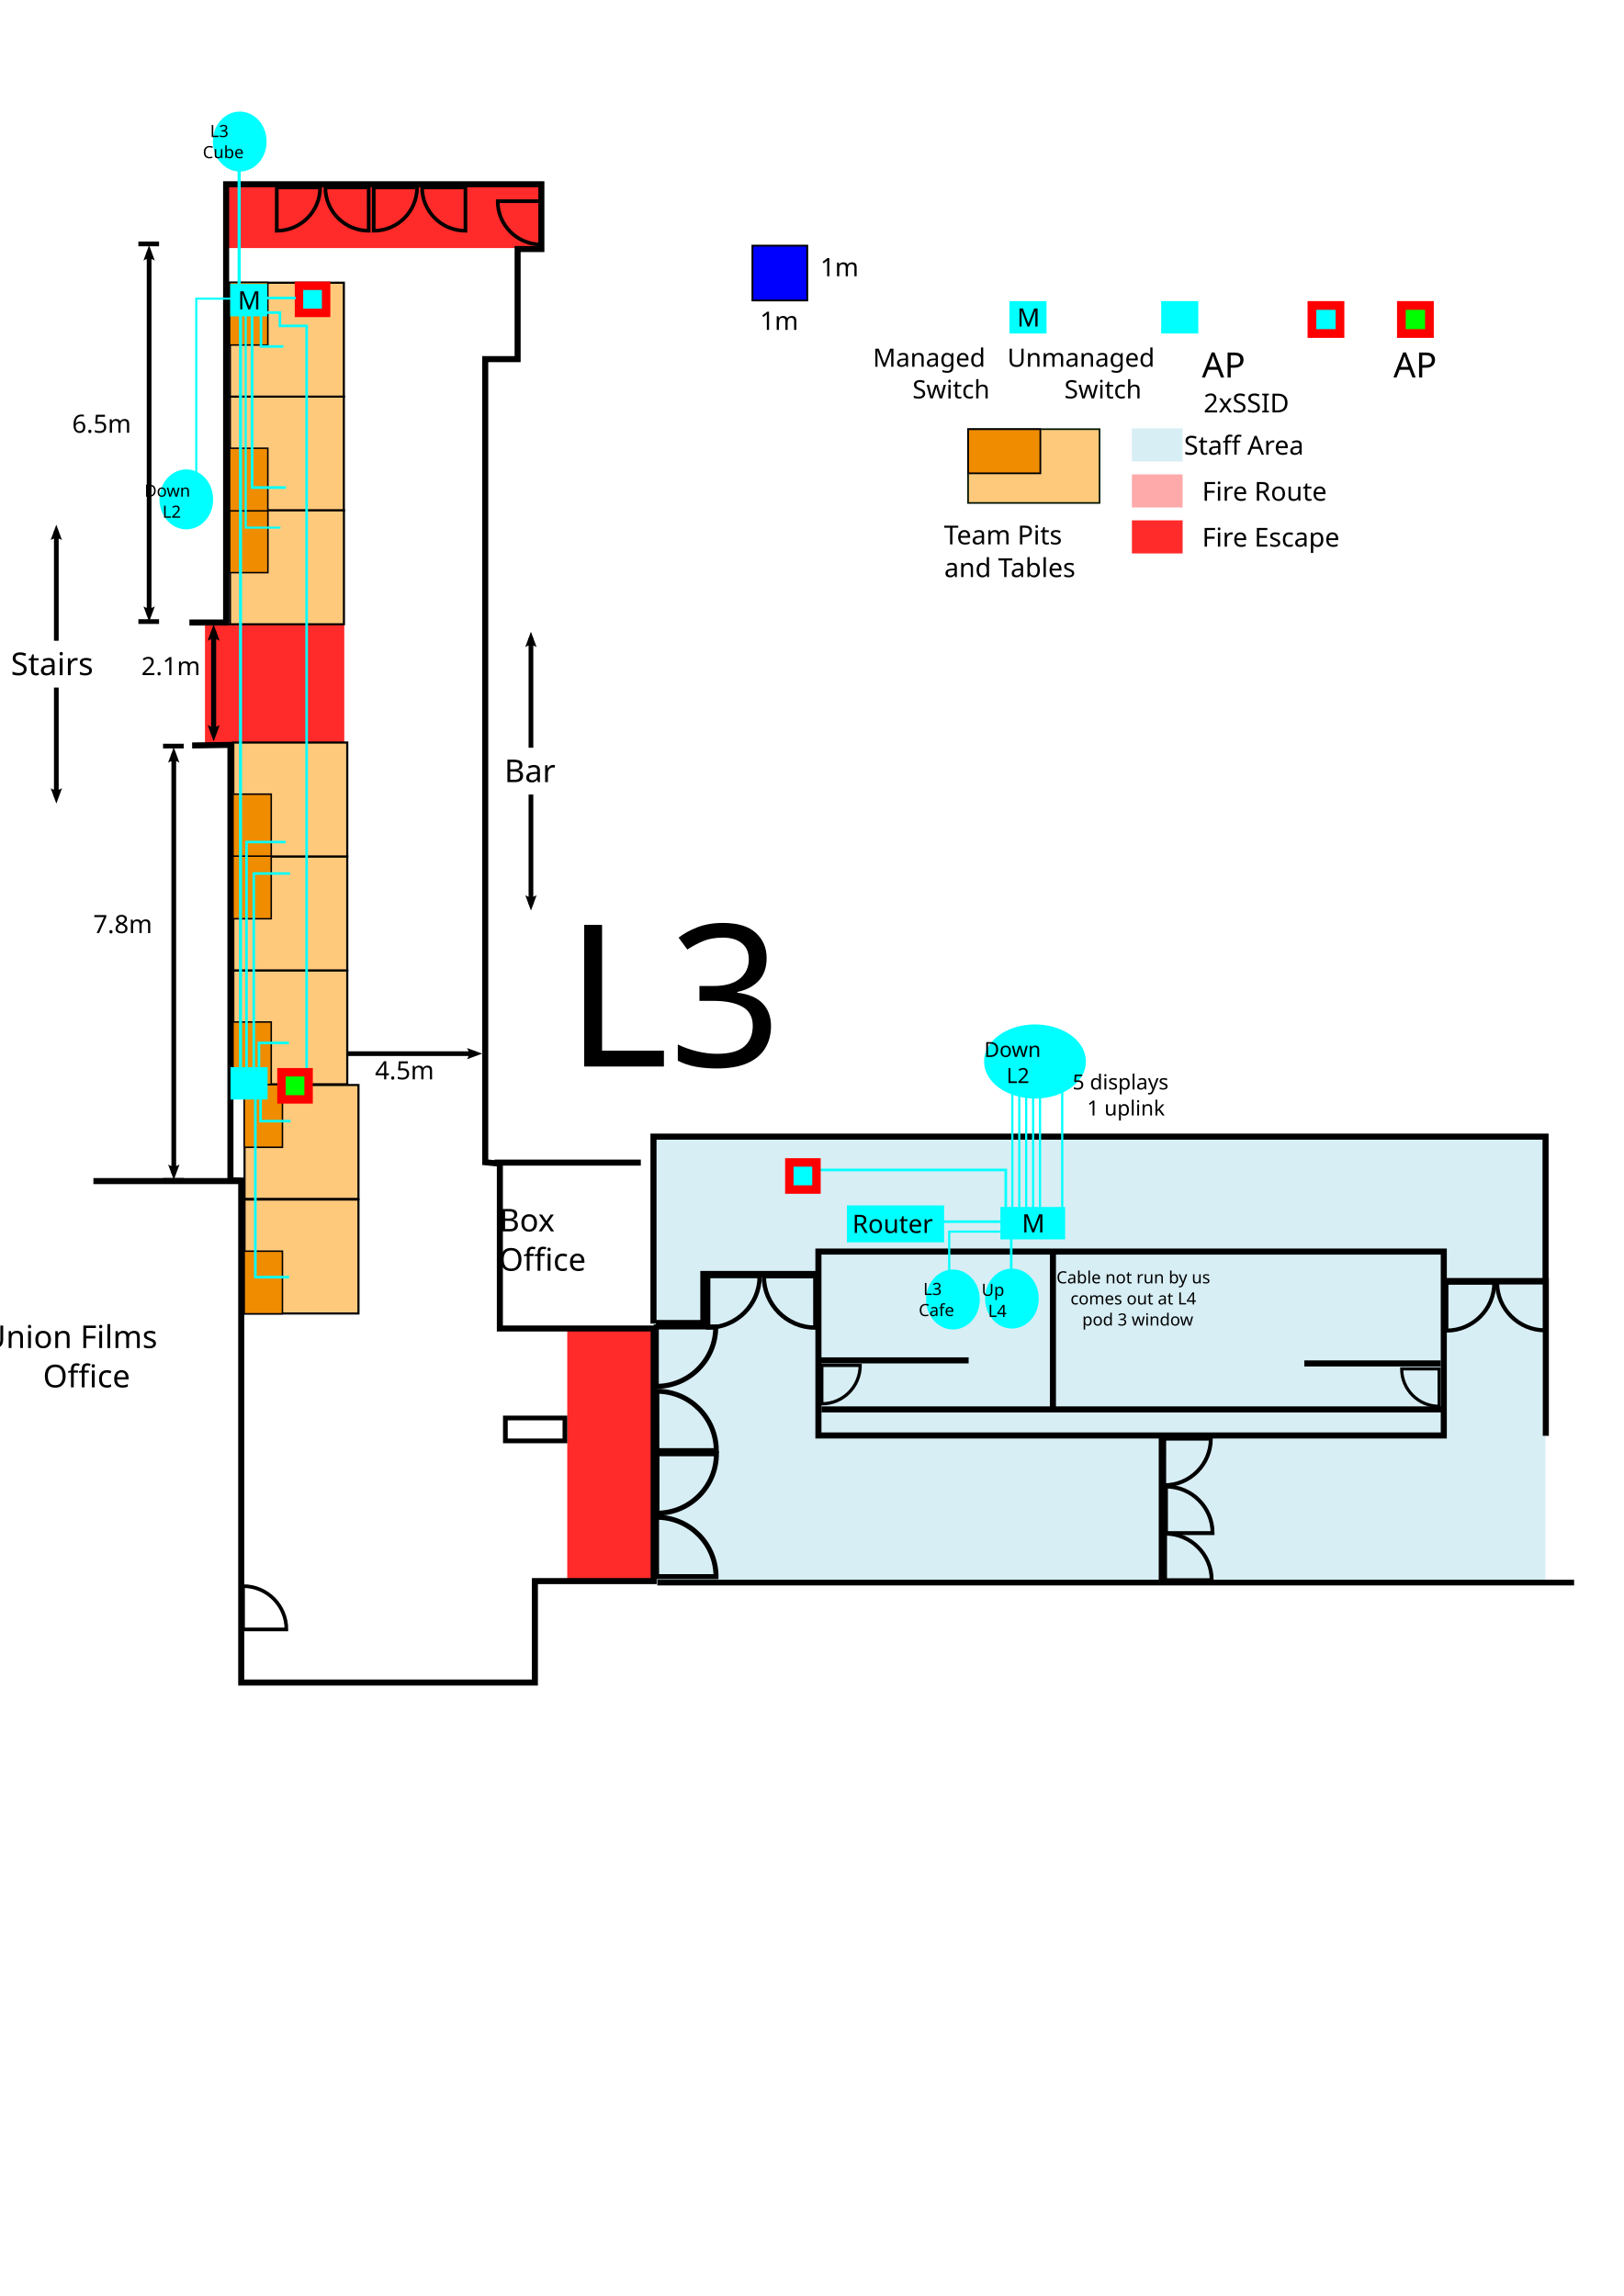
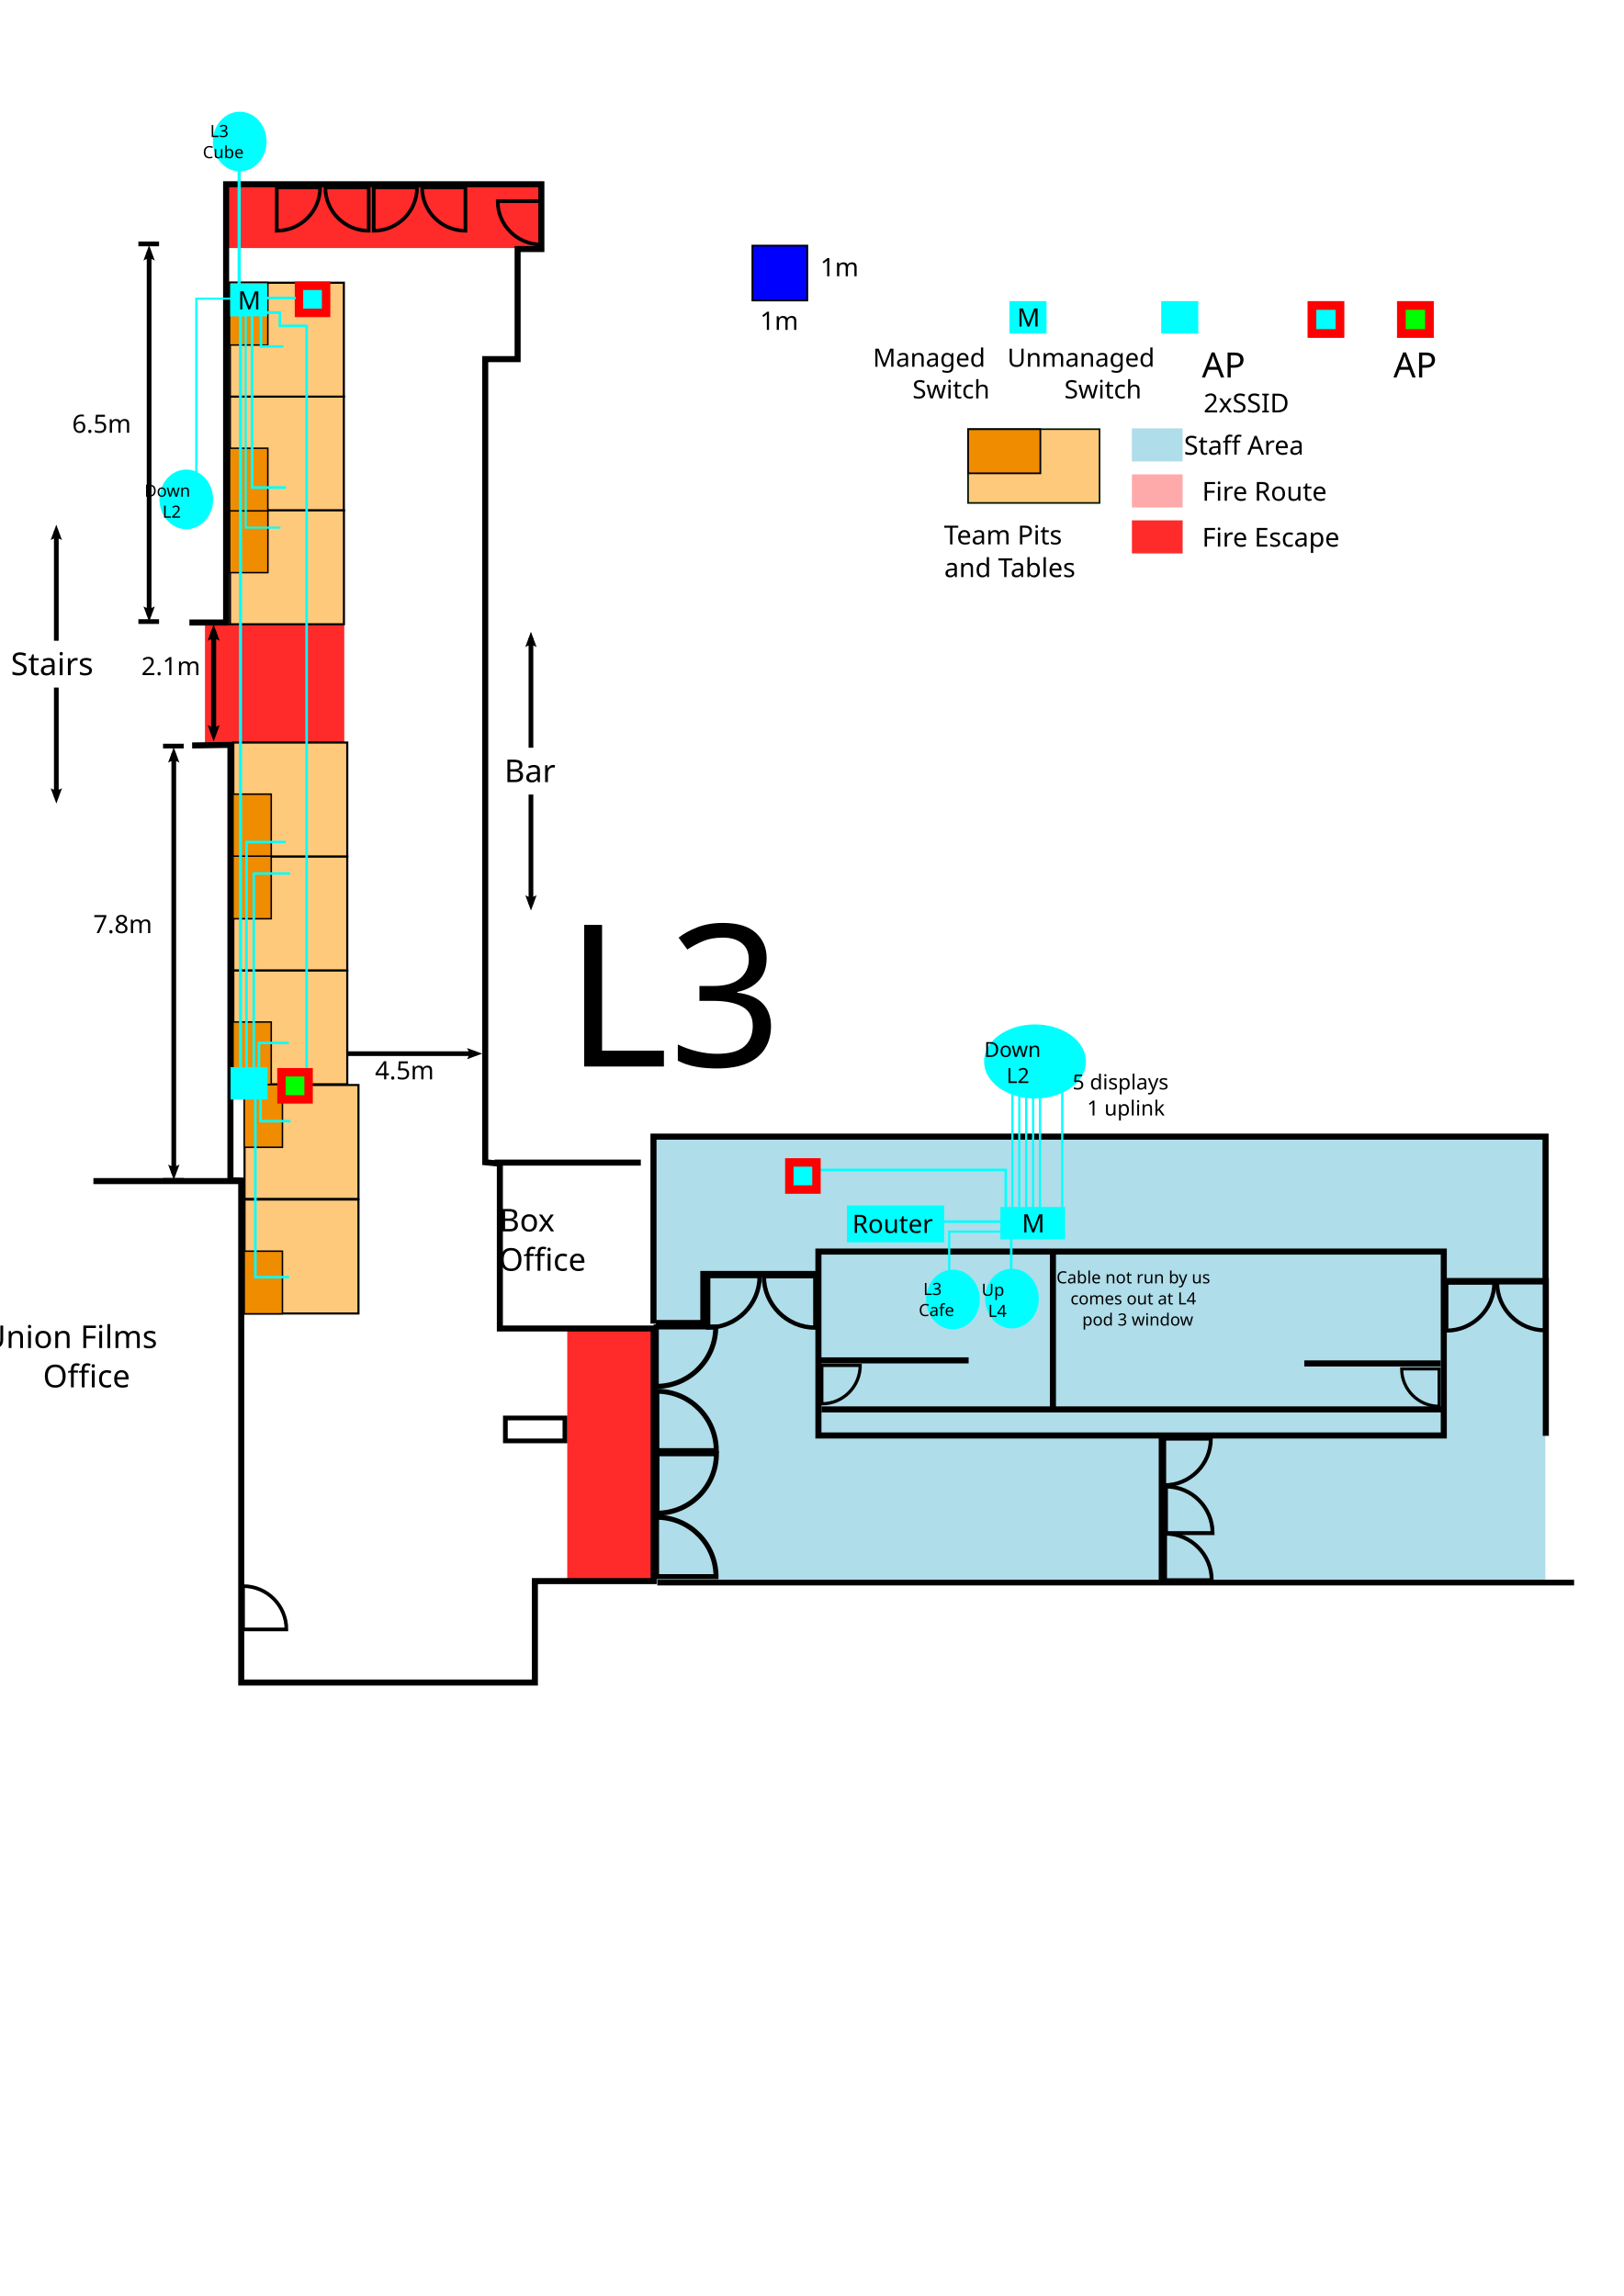
<svg xmlns="http://www.w3.org/2000/svg" width="744.094" height="1052.362" id="svg16538" version="1.1">
  <defs id="defs16540">
    <marker orient="auto" refY="0.0" refX="0.0" id="Arrow2Sstart" style="overflow:visible">
      <path id="path17133" style="fill-rule:evenodd;stroke-width:0.625;stroke-linejoin:round" d="M 8.719,4.034 L -2.207,0.016 L 8.719,-4.002 C 6.973,-1.63 6.983,1.616 8.719,4.034 z " transform="scale(0.3) translate(-2.3,0)" />
    </marker>
    <marker orient="auto" refY="0.0" refX="0.0" id="Arrow2Send" style="overflow:visible;">
      <path id="path17136" style="fill-rule:evenodd;stroke-width:0.625;stroke-linejoin:round;" d="M 8.719,4.034 L -2.207,0.016 L 8.719,-4.002 C 6.973,-1.63 6.983,1.616 8.719,4.034 z " transform="scale(0.3) rotate(180) translate(-2.3,0)" />
    </marker>
  </defs>
  <g id="layer5" style="display:inline">
-     <rect style="fill:#d7eef4;stroke:none" id="rect3173" width="408.957" height="204.45" x="299.258" y="520.769" />
+     <rect style="fill:#afdde9;stroke:none" id="rect3173" width="408.957" height="204.45" x="299.258" y="520.769" />
    <rect style="fill:#ff2a2a;stroke:none" id="rect3324" width="63.842" height="54.821" x="93.929" y="285.755" />
    <rect style="fill:#ff2a2a;stroke:none;display:inline" id="rect3324-5" width="143.842" height="29.107" x="103.436" y="84.594" />
    <rect style="fill:#ff2a2a;stroke:none;display:inline" id="rect3324-8" width="39.824" height="114.821" x="259.954" y="609.594" />
  </g>
  <g id="layer1" style="display:inline">
    <path style="fill:none;stroke:#000000;stroke-width:2.771;stroke-linecap:butt;stroke-linejoin:miter;stroke-miterlimit:4;stroke-opacity:1;stroke-dasharray:none" d="m 88.045,341.672 17.554,-0.258 0,199.545 4.948,0.129 0,35.168 0,194.937 134.576,0 0,-46.508 54.424,0 0,-115.775 -70.473,0 0,-75.518 -6.71,-0.676 0,-368.104 14.843,0 0,-50.466 10.885,0 0,-29.686 -144.471,0 0,200.874 -16.822,0" id="path15733" />
    <path style="fill:none;stroke:#000000;stroke-width:0.5;stroke-miterlimit:4;stroke-opacity:1;stroke-dasharray:none;display:inline" id="path7103" d="m 640.689,320.633 a 5.935,5.935 0 0 1 -5.937,5.935 l 0.003,-5.935 z" transform="matrix(-3.347169,0,0,3.347169,2293.592,-987.3042)" />
    <path transform="matrix(3.347169,0,0,3.347169,-1953.361,-987.3042)" d="m 640.689,320.633 a 5.935,5.935 0 0 1 -5.937,5.935 l 0.003,-5.935 z" id="path15743" style="fill:none;stroke:#000000;stroke-width:0.5;stroke-miterlimit:4;stroke-opacity:1;stroke-dasharray:none;display:inline" />
    <path transform="matrix(3.347169,0,0,3.347169,-1997.79,-987.3042)" d="m 640.689,320.633 a 5.935,5.935 0 0 1 -5.937,5.935 l 0.003,-5.935 z" id="path15745" style="fill:none;stroke:#000000;stroke-width:0.5;stroke-miterlimit:4;stroke-opacity:1;stroke-dasharray:none;display:inline" />
    <path transform="matrix(-3.347169,0,0,3.347169,2337.923,-987.3042)" d="m 640.689,320.633 a 5.935,5.935 0 0 1 -5.937,5.935 l 0.003,-5.935 z" id="path15747" style="fill:none;stroke:#000000;stroke-width:0.5;stroke-miterlimit:4;stroke-opacity:1;stroke-dasharray:none;display:inline" />
    <path style="fill:none;stroke:#000000;stroke-width:0.5;stroke-miterlimit:4;stroke-opacity:1;stroke-dasharray:none;display:inline" id="path15749" d="m 640.689,320.633 a 5.935,5.935 0 0 1 -5.937,5.935 l 0.003,-5.935 z" transform="matrix(-3.347169,0,0,3.347169,2372.57,-981.0068)" />
    <rect style="fill:none;stroke:#000000;stroke-width:2.164;stroke-miterlimit:4;stroke-opacity:1;stroke-dasharray:none" id="rect15751" width="27.288" height="10.496" x="231.599" y="649.928" />
    <path style="fill:none;stroke:#000000;stroke-width:0.5;stroke-miterlimit:4;stroke-opacity:1;stroke-dasharray:none;display:inline" id="path16565" d="m 640.689,320.633 a 5.935,5.935 0 0 1 -5.937,5.935 l 0.003,-5.935 z" transform="matrix(3.347169,0,0,-3.347169,-2013.245,1820.061)" />
    <text xml:space="preserve" style="font-size:28.849px;font-style:normal;font-weight:normal;line-height:125%;letter-spacing:0px;word-spacing:0px;fill:#000000;fill-opacity:1;stroke:none;font-family:Sans" x="231.128" y="358.485" id="text16567">
      <tspan id="tspan16569" x="231.128" y="358.485" style="font-size:14.425px">Bar</tspan>
    </text>
    <path style="fill:none;stroke:#000000;stroke-width:2.771;stroke-linecap:butt;stroke-linejoin:miter;stroke-miterlimit:4;stroke-opacity:1;stroke-dasharray:none" d="m 109.833,541.347 -67.027,0" id="path16571" />
    <text id="text17081" y="617.852" x="58.426" style="font-size:28.849px;font-style:normal;font-weight:normal;text-align:center;line-height:125%;letter-spacing:0px;word-spacing:0px;text-anchor:middle;fill:#000000;fill-opacity:1;stroke:none;font-family:Sans" xml:space="preserve">
      <tspan style="font-size:14.425px;text-align:center;text-anchor:middle" y="617.852" x="58.426" id="tspan17083">Union Films</tspan>
      <tspan style="font-size:14.425px;text-align:center;text-anchor:middle" y="635.883" x="58.426" id="tspan17085">Office</tspan>
    </text>
    <path id="path17087" d="m 293.665,532.877 -67.027,0" style="fill:none;stroke:#000000;stroke-width:2.771;stroke-linecap:butt;stroke-linejoin:miter;stroke-miterlimit:4;stroke-opacity:1;stroke-dasharray:none" />
    <text xml:space="preserve" style="font-size:28.849px;font-style:normal;font-weight:normal;text-align:center;line-height:125%;letter-spacing:0px;word-spacing:0px;text-anchor:middle;fill:#000000;fill-opacity:1;stroke:none;font-family:Sans" x="267.317" y="564.417" id="text17089">
      <tspan id="tspan17093" x="269.613" y="564.417" style="font-size:14.425px;text-align:center;text-anchor:middle">Box </tspan>
      <tspan x="267.317" y="582.448" style="font-size:14.425px;text-align:center;text-anchor:middle" id="tspan3375">Office</tspan>
    </text>
    <path style="fill:none;stroke:#000000;stroke-width:2.164;stroke-linecap:butt;stroke-linejoin:miter;stroke-miterlimit:4;stroke-opacity:1;stroke-dasharray:none;marker-end:url(#Arrow2Send)" d="m 243.317,342.723 0,-50.271" id="path17097" />
    <path id="path17543" d="m 243.317,364.175 0,50.271" style="fill:none;stroke:#000000;stroke-width:2.164;stroke-linecap:butt;stroke-linejoin:miter;stroke-miterlimit:4;stroke-opacity:1;stroke-dasharray:none;marker-end:url(#Arrow2Send)" />
    <path style="fill:none;stroke:#000000;stroke-width:2.139;stroke-linecap:butt;stroke-linejoin:miter;stroke-miterlimit:4;stroke-opacity:1;stroke-dasharray:none;marker-start:url(#Arrow2Sstart);marker-end:url(#Arrow2Send)" d="m 108.235,482.941 109.869,0" id="path17545" />
    <text xml:space="preserve" style="font-size:28.849px;font-style:normal;font-weight:normal;line-height:125%;letter-spacing:0px;word-spacing:0px;fill:#000000;fill-opacity:1;stroke:none;font-family:Sans" x="171.845" y="494.717" id="text17915">
      <tspan id="tspan17917" x="171.845" y="494.717" style="font-size:11.54px">4.5m</tspan>
    </text>
    <path id="path17919" d="m 97.909,289.312 0,47.427" style="fill:none;stroke:#000000;stroke-width:2.301;stroke-linecap:butt;stroke-linejoin:miter;stroke-miterlimit:4;stroke-opacity:1;stroke-dasharray:none;marker-start:url(#Arrow2Sstart);marker-end:url(#Arrow2Send)" />
    <text id="text17921" y="309.418" x="64.762" style="font-size:28.849px;font-style:normal;font-weight:normal;line-height:125%;letter-spacing:0px;word-spacing:0px;fill:#000000;fill-opacity:1;stroke:none;font-family:Sans" xml:space="preserve">
      <tspan style="font-size:11.54px" y="309.418" x="64.762" id="tspan17923">2.1m</tspan>
    </text>
    <path id="path17925" d="m 79.639,345.434 0,192.454" style="fill:none;stroke:#000000;stroke-width:2.164;stroke-linecap:butt;stroke-linejoin:miter;stroke-miterlimit:4;stroke-opacity:1;stroke-dasharray:none;marker-start:url(#Arrow2Sstart);marker-end:url(#Arrow2Send)" />
    <path style="fill:none;stroke:#000000;stroke-width:2.164;stroke-linecap:butt;stroke-linejoin:miter;stroke-miterlimit:4;stroke-opacity:1;stroke-dasharray:none" d="m 74.721,341.964 9.471,0" id="path17927" />
    <path id="path17929" d="m 74.721,541.025 9.471,0" style="fill:none;stroke:#000000;stroke-width:2.164;stroke-linecap:butt;stroke-linejoin:miter;stroke-miterlimit:4;stroke-opacity:1;stroke-dasharray:none" />
    <path style="fill:none;stroke:#000000;stroke-width:2.164;stroke-linecap:butt;stroke-linejoin:miter;stroke-miterlimit:4;stroke-opacity:1;stroke-dasharray:none;marker-start:url(#Arrow2Sstart);marker-end:url(#Arrow2Send)" d="m 68.339,115.276 0,166.785" id="path17931" />
    <path id="path17933" d="m 63.42,111.8 9.471,0" style="fill:none;stroke:#000000;stroke-width:2.164;stroke-linecap:butt;stroke-linejoin:miter;stroke-miterlimit:4;stroke-opacity:1;stroke-dasharray:none" />
    <path style="fill:none;stroke:#000000;stroke-width:2.164;stroke-linecap:butt;stroke-linejoin:miter;stroke-miterlimit:4;stroke-opacity:1;stroke-dasharray:none" d="m 63.42,284.896 9.471,0" id="path17935" />
    <text xml:space="preserve" style="font-size:28.849px;font-style:normal;font-weight:normal;line-height:125%;letter-spacing:0px;word-spacing:0px;fill:#000000;fill-opacity:1;stroke:none;font-family:Sans" x="42.7" y="427.686" id="text17941">
      <tspan id="tspan17943" x="42.7" y="427.686" style="font-size:11.54px">7.8m</tspan>
    </text>
    <text id="text17947" y="198.348" x="33.033" style="font-size:28.849px;font-style:normal;font-weight:normal;line-height:125%;letter-spacing:0px;word-spacing:0px;fill:#000000;fill-opacity:1;stroke:none;font-family:Sans" xml:space="preserve">
      <tspan style="font-size:11.54px" y="198.348" x="33.033" id="tspan17949">6.5m</tspan>
    </text>
    <text xml:space="preserve" style="font-size:28.849px;font-style:normal;font-weight:normal;line-height:125%;letter-spacing:0px;word-spacing:0px;fill:#000000;fill-opacity:1;stroke:none;font-family:Sans" x="258.912" y="488.822" id="text17951">
      <tspan id="tspan17953" x="258.912" y="488.822" style="font-size:90.876px">L3</tspan>
    </text>
    <text id="text17974" y="309.441" x="4.969" style="font-size:28.849px;font-style:normal;font-weight:normal;line-height:125%;letter-spacing:0px;word-spacing:0px;fill:#000000;fill-opacity:1;stroke:none;font-family:Sans" xml:space="preserve">
      <tspan style="font-size:14.425px" y="309.441" x="4.969" id="tspan17976">Stairs</tspan>
    </text>
    <path id="path17978" d="m 25.813,293.679 0,-50.271" style="fill:none;stroke:#000000;stroke-width:2.164;stroke-linecap:butt;stroke-linejoin:miter;stroke-miterlimit:4;stroke-opacity:1;stroke-dasharray:none;marker-end:url(#Arrow2Send)" />
    <path style="fill:none;stroke:#000000;stroke-width:2.164;stroke-linecap:butt;stroke-linejoin:miter;stroke-miterlimit:4;stroke-opacity:1;stroke-dasharray:none;marker-end:url(#Arrow2Send)" d="m 25.813,315.131 0,50.271" id="path17980" />
    <path style="fill:none;stroke:#000000;stroke-width:2.781px;stroke-linecap:butt;stroke-linejoin:miter;stroke-opacity:1;display:inline" d="m 300.548,606.397 21.775,0 0,-22.478 51.98,0" id="path15739" />
    <path style="fill:none;stroke:#000000;stroke-width:2.781px;stroke-linecap:butt;stroke-linejoin:miter;stroke-opacity:1;display:inline" d="m 375.053,576.459 0,81.482 286.591,0 0,-84.291 -286.591,0 z" id="path15741" />
    <path style="fill:none;stroke:#000000;stroke-width:2.604px;stroke-linecap:butt;stroke-linejoin:miter;stroke-opacity:1;display:inline" d="m 301.21,725.374 420.157,0" id="path15743-9" />
    <path style="fill:none;stroke:#000000;stroke-width:2.781px;stroke-linecap:butt;stroke-linejoin:miter;stroke-opacity:1;display:inline" d="m 661.208,587.157 47.192,0 0,70.945" id="path15745-2" />
    <path style="fill:none;stroke:#000000;stroke-width:2.781px;stroke-linecap:butt;stroke-linejoin:miter;stroke-opacity:1;display:inline" d="m 532.397,658.643 0,66.028" id="path15747-4" />
    <path style="fill:none;stroke:#000000;stroke-width:2.781px;stroke-linecap:butt;stroke-linejoin:miter;stroke-opacity:1;display:inline" d="m 299.472,606.664 0,-85.696 408.813,0 0,66.731" id="path15749-6" />
    <path style="fill:none;stroke:#000000;stroke-width:2.781px;stroke-linecap:butt;stroke-linejoin:miter;stroke-opacity:1;display:inline" d="m 375.756,623.522 68.135,0" id="path15751" />
    <path style="fill:none;stroke:#000000;stroke-width:2.781px;stroke-linecap:butt;stroke-linejoin:miter;stroke-opacity:1;display:inline" d="m 376.458,645.999 285.888,0" id="path15753" />
    <path style="fill:none;stroke:#000000;stroke-width:2.781px;stroke-linecap:butt;stroke-linejoin:miter;stroke-opacity:1;display:inline" d="m 597.723,624.927 62.516,0" id="path15755" />
    <path style="fill:none;stroke:#000000;stroke-width:2.781px;stroke-linecap:butt;stroke-linejoin:miter;stroke-opacity:1;display:inline" d="m 482.525,572.947 0,73.052" id="path15757" />
    <path style="fill:none;stroke:#000000;stroke-width:0.5;stroke-miterlimit:4;stroke-opacity:1;stroke-dasharray:none;display:inline" id="path7103-0" d="m 640.689,320.633 a 5.935,5.935 0 0 1 -5.937,5.935 l 0.003,-5.935 z" transform="matrix(-3.701717,0,0,3.701717,3057.727,-599.1069)" />
    <path style="fill:none;stroke:#000000;stroke-width:0.5;stroke-miterlimit:4;stroke-opacity:1;stroke-dasharray:none;display:inline" id="path7103-3" d="m 640.689,320.633 a 5.935,5.935 0 0 1 -5.937,5.935 l 0.003,-5.935 z" transform="matrix(3.701717,0,0,3.701717,-1686.846,-598.9811)" />
    <path style="fill:none;stroke:#000000;stroke-width:0.5;stroke-miterlimit:4;stroke-opacity:1;stroke-dasharray:none;display:inline" id="path7103-3-9" d="m 640.689,320.633 a 5.935,5.935 0 0 1 -5.937,5.935 l 0.003,-5.935 z" transform="matrix(-2.890866,0,0,2.890866,2494.497,-299.4942)" />
    <path style="fill:none;stroke:#000000;stroke-width:0.5;stroke-miterlimit:4;stroke-opacity:1;stroke-dasharray:none;display:inline" id="path7103-3-9-2" d="m 640.689,320.633 a 5.935,5.935 0 0 1 -5.937,5.935 l 0.003,-5.935 z" transform="matrix(2.965544,0,0,2.965544,-1505.787,-325.0236)" />
    <path style="fill:none;stroke:#000000;stroke-width:0.5;stroke-miterlimit:4;stroke-opacity:1;stroke-dasharray:none;display:inline" id="path7103-9" d="m 640.689,320.633 a 5.935,5.935 0 0 1 -5.937,5.935 l 0.003,-5.935 z" transform="matrix(-3.97674,0,0,3.97674,2897.895,-690.1495)" />
    <path style="fill:none;stroke:#000000;stroke-width:0.5;stroke-miterlimit:4;stroke-opacity:1;stroke-dasharray:none;display:inline" id="path7103-3-7" d="m 640.689,320.633 a 5.935,5.935 0 0 1 -5.937,5.935 l 0.003,-5.935 z" transform="matrix(3.97674,0,0,3.97674,-2199.715,-690.1925)" />
    <path style="fill:none;stroke:#000000;stroke-width:0.5;stroke-miterlimit:4;stroke-opacity:1;stroke-dasharray:none;display:inline" id="path7103-3-7-7-2-9" d="m 640.689,320.633 a 5.935,5.935 0 0 1 -5.937,5.935 l 0.003,-5.935 z" transform="matrix(3.60015,0,0,3.60015,-1751.693,-494.9339)" />
    <path style="fill:none;stroke:#000000;stroke-width:0.5;stroke-miterlimit:4;stroke-opacity:1;stroke-dasharray:none;display:inline" id="path7103-3-7-7-2-8-0" d="m 640.689,320.633 a 5.935,5.935 0 0 1 -5.937,5.935 l 0.003,-5.935 z" transform="matrix(3.60015,0,0,-3.60015,-1750.885,1857.035)" />
    <path style="fill:none;stroke:#000000;stroke-width:0.5;stroke-miterlimit:4;stroke-opacity:1;stroke-dasharray:none;display:inline" id="path7103-3-7-7-2-8-4-7" d="m 640.689,320.633 a 5.935,5.935 0 0 1 -5.937,5.935 l 0.003,-5.935 z" transform="matrix(3.60015,0,0,-3.60015,-1751.297,1878.606)" />
    <path style="fill:none;stroke:#000000;stroke-width:0.5;stroke-miterlimit:4;stroke-opacity:1;stroke-dasharray:none;display:inline" id="path16565-8" d="m 640.689,320.633 a 5.935,5.935 0 0 1 -5.937,5.935 l 0.003,-5.935 z" transform="matrix(4.589889,0,0,-4.589889,-2612.441,2136.574)" />
    <path style="fill:none;stroke:#000000;stroke-width:0.5;stroke-miterlimit:4;stroke-opacity:1;stroke-dasharray:none;display:inline" id="path16565-8-4" d="m 640.689,320.633 a 5.935,5.935 0 0 1 -5.937,5.935 l 0.003,-5.935 z" transform="matrix(4.589889,0,0,-4.589889,-2612.561,2194.329)" />
    <path style="fill:none;stroke:#000000;stroke-width:0.5;stroke-miterlimit:4;stroke-opacity:1;stroke-dasharray:none;display:inline" id="path16565-8-6" d="m 640.689,320.633 a 5.935,5.935 0 0 1 -5.937,5.935 l 0.003,-5.935 z" transform="matrix(4.589889,0,0,4.589889,-2612.384,-805.3354)" />
    <path style="fill:none;stroke:#000000;stroke-width:0.5;stroke-miterlimit:4;stroke-opacity:1;stroke-dasharray:none;display:inline" id="path16565-8-4-9" d="m 640.689,320.633 a 5.935,5.935 0 0 1 -5.937,5.935 l 0.003,-5.935 z" transform="matrix(4.589889,0,0,4.589889,-2612.687,-863.4761)" />
  </g>
  <g id="layer2" style="display:inline">
    <rect style="fill:#ffc97c;fill-opacity:1;stroke:#000000;stroke-width:0.965;stroke-miterlimit:4;stroke-opacity:1;stroke-dasharray:none;stroke-dashoffset:0" id="rect75993-5-0-1-6" width="52.218" height="52.218" x="-234.012" y="105.365" transform="matrix(0,-1,1,0,0,0)" />
    <rect style="fill:#ffc97c;fill-opacity:1;stroke:#000000;stroke-width:0.965;stroke-miterlimit:4;stroke-opacity:1;stroke-dasharray:none;stroke-dashoffset:0;display:inline" id="rect75993-5-0-1-6-9" width="52.218" height="52.218" x="-286.136" y="105.398" transform="matrix(0,-1,1,0,0,0)" />
    <rect style="fill:#ffc97c;fill-opacity:1;stroke:#000000;stroke-width:0.965;stroke-miterlimit:4;stroke-opacity:1;stroke-dasharray:none;stroke-dashoffset:0;display:inline" id="rect75993-5-0-1-6-4" width="52.218" height="52.218" x="-181.796" y="105.365" transform="matrix(0,-1,1,0,0,0)" />
    <rect style="fill:#ffc97c;fill-opacity:1;stroke:#000000;stroke-width:0.965;stroke-miterlimit:4;stroke-opacity:1;stroke-dasharray:none;stroke-dashoffset:0;display:inline" id="rect75993-5-0-1-6-4-6" width="52.218" height="52.218" x="-602.026" y="112.061" transform="matrix(0,-1,1,0,0,0)" />
    <rect style="fill:#ffc97c;fill-opacity:1;stroke:#000000;stroke-width:0.965;stroke-miterlimit:4;stroke-opacity:1;stroke-dasharray:none;stroke-dashoffset:0" id="rect75993-5-0-1-6-5" width="52.218" height="52.218" x="-496.981" y="106.925" transform="matrix(0,-1,1,0,0,0)" />
    <rect style="fill:#ffc97c;fill-opacity:1;stroke:#000000;stroke-width:0.965;stroke-miterlimit:4;stroke-opacity:1;stroke-dasharray:none;stroke-dashoffset:0;display:inline" id="rect75993-5-0-1-6-9-3" width="52.218" height="52.218" x="-549.517" y="112.061" transform="matrix(0,-1,1,0,0,0)" />
    <rect style="fill:#ffc97c;fill-opacity:1;stroke:#000000;stroke-width:0.965;stroke-miterlimit:4;stroke-opacity:1;stroke-dasharray:none;stroke-dashoffset:0;display:inline" id="rect75993-5-0-1-6-4-61" width="52.218" height="52.218" x="-444.764" y="106.925" transform="matrix(0,-1,1,0,0,0)" />
    <rect style="fill:#ffc97c;fill-opacity:1;stroke:#000000;stroke-width:0.965;stroke-miterlimit:4;stroke-opacity:1;stroke-dasharray:none;stroke-dashoffset:0;display:inline" id="rect75993-5-0-1-6-4-6-0" width="52.218" height="52.218" x="-392.548" y="106.925" transform="matrix(0,-1,1,0,0,0)" />
    <rect style="fill:#ef8c00;fill-opacity:1;stroke:#000000;stroke-width:0.68;display:inline" id="rect3207-5-1-3-4-5-8" width="28.7" height="17.52" x="233.776" y="-122.776" transform="matrix(0,1,-1,0,0,0)" />
    <rect style="fill:#ef8c00;fill-opacity:1;stroke:#000000;stroke-width:0.68;display:inline" id="rect3207-5-1-3-4-5-8-7" width="28.7" height="17.52" x="205.455" y="-122.742" transform="matrix(0,1,-1,0,0,0)" />
    <rect style="fill:#ef8c00;fill-opacity:1;stroke:#000000;stroke-width:0.68;display:inline" id="rect3207-5-1-3-4-5-8-76" width="28.7" height="17.52" x="129.435" y="-122.742" transform="matrix(0,1,-1,0,0,0)" />
    <rect style="fill:#ef8c00;fill-opacity:1;stroke:#000000;stroke-width:0.68;display:inline" id="rect3207-5-1-3-4-5-8-2" width="28.7" height="17.52" x="363.991" y="-124.302" transform="matrix(0,1,-1,0,0,0)" />
    <rect style="fill:#ef8c00;fill-opacity:1;stroke:#000000;stroke-width:0.68;display:inline" id="rect3207-5-1-3-4-5-8-6" width="28.7" height="17.52" x="392.404" y="-124.302" transform="matrix(0,1,-1,0,0,0)" />
    <rect style="fill:#ef8c00;fill-opacity:1;stroke:#000000;stroke-width:0.68;display:inline" id="rect3207-5-1-3-4-5-8-8" width="28.7" height="17.52" x="468.424" y="-124.302" transform="matrix(0,1,-1,0,0,0)" />
    <rect style="fill:#ef8c00;fill-opacity:1;stroke:#000000;stroke-width:0.68;display:inline" id="rect3207-5-1-3-4-5-8-86" width="28.7" height="17.52" x="497.156" y="-129.439" transform="matrix(0,1,-1,0,0,0)" />
    <rect style="fill:#ef8c00;fill-opacity:1;stroke:#000000;stroke-width:0.68;display:inline" id="rect3207-5-1-3-4-5-8-68" width="28.7" height="17.52" x="573.469" y="-129.439" transform="matrix(0,1,-1,0,0,0)" />
  </g>
  <g id="layer3" style="display:inline">
    <rect style="fill:#00ffff;fill-opacity:1;stroke:#ff0000;stroke-width:0;stroke-miterlimit:4;stroke-opacity:1;stroke-dasharray:none;display:inline" id="rect6929-4-4-6-1" width="16.993" height="14.846" x="105.648" y="489.12" />
    <path style="fill:none;stroke:#00ffff;stroke-width:1.39px;stroke-linecap:butt;stroke-linejoin:miter;stroke-opacity:1;display:inline" d="m 110.222,499.581 0,-366.826" id="path6657" />
    <path style="fill:none;stroke:#00ffff;stroke-width:1.176px;stroke-linecap:butt;stroke-linejoin:miter;stroke-opacity:1;display:inline" d="m 119.424,501.813 0,12.054 13.716,0" id="path6659" />
    <path style="fill:none;stroke:#00ffff;stroke-width:1.176px;stroke-linecap:butt;stroke-linejoin:miter;stroke-opacity:1;display:inline" d="m 118.667,490.083 0,-12.054 13.716,0" id="path6659-2" />
    <g style="display:inline" id="g7339" transform="matrix(0.9669683,0,0,0.9669683,-187.5475,-69.78857)">
      <rect y="206.764" x="303.048" height="15.353" width="17.573" id="rect6929-4-4-6" style="fill:#00ffff;fill-opacity:1;stroke:#ff0000;stroke-width:0;stroke-miterlimit:4;stroke-opacity:1;stroke-dasharray:none;display:inline" />
      <text id="text6925-9-7" y="218.815" x="306.654" style="font-size:40px;font-style:normal;font-weight:normal;line-height:125%;letter-spacing:0px;word-spacing:0px;fill:#000000;fill-opacity:1;stroke:none;display:inline;font-family:Sans" xml:space="preserve">
        <tspan id="tspan6983" style="font-size:12px" y="218.815" x="306.654">M</tspan>
      </text>
    </g>
    <path style="fill:none;stroke:#00ffff;stroke-width:1.163px;stroke-linecap:butt;stroke-linejoin:miter;stroke-opacity:1;display:inline" d="m 116.297,490.239 0,-89.877 16.638,0" id="path6681" />
    <rect style="fill:#00ffff;fill-opacity:1;stroke:#ff0000;stroke-width:3.868;stroke-miterlimit:4;stroke-opacity:1;stroke-dasharray:none;display:inline" id="rect6637-0-9" width="12.432" height="12.432" x="137.015" y="130.979" />
    <path style="fill:none;stroke:#00ffff;stroke-width:1.148px;stroke-linecap:butt;stroke-linejoin:miter;stroke-opacity:1;display:inline" d="m 112.977,489.524 0,-103.586 17.955,0" id="path3247" />
    <path style="fill:none;stroke:#00ffff;stroke-width:1.176px;stroke-linecap:butt;stroke-linejoin:miter;stroke-opacity:1;display:inline" d="m 119.782,136.591 15.794,0" id="path3234" />
    <path style="fill:none;stroke:#00ffff;stroke-width:1.179px;stroke-linecap:butt;stroke-linejoin:miter;stroke-opacity:1;display:inline" d="m 140.526,500.964 0,-351.589 -12.247,0 0,-6.103 -9.569,0" id="path3236" />
    <path style="fill:none;stroke:#00ffff;stroke-width:1.176px;stroke-linecap:butt;stroke-linejoin:miter;stroke-opacity:1;display:inline" d="m 119.589,142.936 0,15.871 10.287,0" id="path3238" />
    <path style="fill:none;stroke:#00ffff;stroke-width:1.246px;stroke-linecap:butt;stroke-linejoin:miter;stroke-opacity:1;display:inline" d="m 115.514,142.971 0,80.494 15.506,0" id="path3242" />
    <path style="fill:none;stroke:#00ffff;stroke-width:0.932px;stroke-linecap:butt;stroke-linejoin:miter;stroke-opacity:1;display:inline" d="m 108.682,136.885 -18.742,0 0,91.685" id="path3244" />
    <rect style="fill:#00ff00;fill-opacity:1;stroke:#ff0000;stroke-width:3.868;stroke-miterlimit:4;stroke-opacity:1;stroke-dasharray:none;display:inline" id="rect6637-6" width="12.432" height="12.432" x="128.987" y="491.47" />
    <path style="fill:none;stroke:#00ffff;stroke-width:1.176px;stroke-linecap:butt;stroke-linejoin:miter;stroke-opacity:1;display:inline" d="m 460.922,556.609 0,-20.366 -89.363,0" id="path3250" />
    <g style="display:inline" id="g6517" transform="matrix(1.175615,0,0,1.175615,-618.5021,-175.1417)">
      <rect y="618.948" x="856.258" height="14.391" width="37.884" id="rect6929-4-2" style="fill:#00ffff;fill-opacity:1;stroke:#ff0000;stroke-width:0;stroke-miterlimit:4;stroke-opacity:1;stroke-dasharray:none;display:inline" />
      <text id="text6925-9-5" y="629.671" x="858.353" style="font-size:32.901px;font-style:normal;font-weight:normal;line-height:125%;letter-spacing:0px;word-spacing:0px;fill:#000000;fill-opacity:1;stroke:none;display:inline;font-family:Sans" xml:space="preserve">
        <tspan id="tspan7011" style="font-size:9.87px" y="629.671" x="858.353">Router</tspan>
      </text>
    </g>
    <rect style="fill:#00ffff;fill-opacity:1;stroke:#ff0000;stroke-width:0;stroke-miterlimit:4;stroke-opacity:1;stroke-dasharray:none;display:inline" id="rect6929-4-4-6-6" width="29.671" height="14.846" x="458.454" y="553.217" />
    <text xml:space="preserve" style="font-size:38.679px;font-style:normal;font-weight:normal;line-height:125%;letter-spacing:0px;word-spacing:0px;fill:#000000;fill-opacity:1;stroke:none;display:inline;font-family:Sans" x="468.281" y="564.869" id="text6925-9-7-0">
      <tspan x="468.281" y="564.869" style="font-size:11.604px" id="tspan6983-6">M</tspan>
    </text>
    <g style="display:inline" id="g6503" transform="matrix(1.175615,0,0,1.175615,-497.6732,-165.1078)">
-       <path transform="matrix(0.3052657,0,0,0.3163545,648.4522,552.713)" d="m 589.02,297.172 a 34.295,36.77 0 1 1 -68.589,0 34.295,36.77 0 1 1 68.589,0 z" id="path7170-6" style="fill:#00ffff;fill-opacity:1;stroke:#00ffff;stroke-width:0;stroke-miterlimit:4;stroke-opacity:1;stroke-dasharray:none;display:inline" />
+       <path transform="matrix(0.3052657,0,0,0.3163545,648.4522,552.713)" d="m 589.02,297.172 c 0,20.307 -15.354,36.77 -34.295,36.77 -18.94,0 -34.295,-16.462 -34.295,-36.77 0,-20.307 15.354,-36.77 34.295,-36.77 18.94,0 34.295,16.462 34.295,36.77 z" id="path7170-6" style="fill:#00ffff;fill-opacity:1;stroke:#00ffff;stroke-width:0;stroke-miterlimit:4;stroke-opacity:1;stroke-dasharray:none;display:inline" />
      <text id="text6925-9-7-5-9" y="645.665" x="818.097" style="font-size:6.58px;font-style:normal;font-weight:normal;line-height:125%;letter-spacing:0px;word-spacing:0px;fill:#000000;fill-opacity:1;stroke:none;display:inline;font-family:Sans" xml:space="preserve">
        <tspan id="tspan6983-2-7" style="font-size:6.58px;text-align:center;text-anchor:middle" y="645.665" x="818.097">Up</tspan>
        <tspan id="tspan7193-3" style="font-size:6.58px;text-align:center;text-anchor:middle" y="653.89" x="818.097">L4</tspan>
      </text>
    </g>
    <text xml:space="preserve" style="font-size:7.736px;font-style:normal;font-weight:normal;line-height:125%;letter-spacing:0px;word-spacing:0px;fill:#000000;fill-opacity:1;stroke:none;display:inline;font-family:Sans" x="526.415" y="588.222" id="text6925-9-7-5-9-6">
      <tspan x="526.415" y="588.222" style="font-size:7.736px;text-align:center;text-anchor:middle" id="tspan7543">Cable not run by us</tspan>
      <tspan x="526.415" y="597.891" style="font-size:7.736px;text-align:center;text-anchor:middle" id="tspan7549">comes out at L4</tspan>
      <tspan x="526.415" y="607.561" style="font-size:7.736px;text-align:center;text-anchor:middle" id="tspan7553">pod 3 window</tspan>
    </text>
    <rect style="fill:#00ffff;fill-opacity:1;stroke:#ff0000;stroke-width:3.868;stroke-miterlimit:4;stroke-opacity:1;stroke-dasharray:none;display:inline" id="rect6637-0-9-6" width="12.432" height="12.432" x="361.732" y="532.793" />
    <path style="fill:#00ffff;fill-opacity:1;stroke:#00ffff;stroke-width:0;stroke-miterlimit:4;stroke-opacity:1;stroke-dasharray:none;display:inline" id="path7170-6-1-6" d="m 589.02,297.172 a 34.295,36.77 0 1 1 -68.589,0 34.295,36.77 0 1 1 68.589,0 z" transform="matrix(0.6800276,0,0,0.4592063,97.07984,350.0655)" />
    <text xml:space="preserve" style="font-size:9.551px;font-style:normal;font-weight:normal;line-height:125%;letter-spacing:0px;word-spacing:0px;fill:#000000;fill-opacity:1;stroke:none;display:inline;font-family:Sans" x="472.699" y="484.454" id="text6925-9-7-5-9-7-7">
      <tspan x="472.699" y="484.454" style="font-size:9.551px;text-align:center;text-anchor:middle" id="tspan6983-2-7-1-1">Down</tspan>
      <tspan x="472.699" y="496.394" style="font-size:9.551px;text-align:center;text-anchor:middle" id="tspan7193-3-2-2">L2</tspan>
    </text>
    <path style="fill:none;stroke:#00ffff;stroke-width:1.176px;stroke-linecap:butt;stroke-linejoin:miter;stroke-opacity:1;display:inline" d="m 463.415,586.12 0,-20.366" id="path3246" />
    <path style="fill:none;stroke:#00ffff;stroke-width:1.176px;stroke-linecap:butt;stroke-linejoin:miter;stroke-opacity:1;display:inline" d="m 461.753,559.934 -31.173,0" id="path3248" />
    <g style="display:inline" id="g6503-2" transform="matrix(1.175615,0,0,1.175615,-524.7055,-164.6852)">
-       <path transform="matrix(0.3052657,0,0,0.3163545,648.4522,552.713)" d="m 589.02,297.172 a 34.295,36.77 0 1 1 -68.589,0 34.295,36.77 0 1 1 68.589,0 z" id="path7170-6-4" style="fill:#00ffff;fill-opacity:1;stroke:#00ffff;stroke-width:0;stroke-miterlimit:4;stroke-opacity:1;stroke-dasharray:none;display:inline" />
+       <path transform="matrix(0.3052657,0,0,0.3163545,648.4522,552.713)" d="m 589.02,297.172 c 0,20.307 -15.354,36.77 -34.295,36.77 -18.94,0 -34.295,-16.462 -34.295,-36.77 0,-20.307 15.354,-36.77 34.295,-36.77 18.94,0 34.295,16.462 34.295,36.77 z" id="path7170-6-4" style="fill:#00ffff;fill-opacity:1;stroke:#00ffff;stroke-width:0;stroke-miterlimit:4;stroke-opacity:1;stroke-dasharray:none;display:inline" />
      <text id="text6925-9-7-5-9-0" y="636.75" x="817.345" style="font-size:6.58px;font-style:normal;font-weight:normal;line-height:125%;letter-spacing:0px;word-spacing:0px;fill:#000000;fill-opacity:1;stroke:none;display:inline;font-family:Sans" xml:space="preserve">
        <tspan id="tspan6983-2-7-2" style="font-size:6.58px;text-align:center;text-anchor:middle" y="636.75" x="817.345" />
        <tspan id="tspan7193-3-5" style="font-size:6.58px;text-align:center;text-anchor:middle" y="644.975" x="818.393">L3 </tspan>
        <tspan style="font-size:6.58px;text-align:center;text-anchor:middle" y="653.2" x="817.345" id="tspan3407">Cafe</tspan>
      </text>
    </g>
    <path style="fill:none;stroke:#00ffff;stroke-width:1px;stroke-linecap:butt;stroke-linejoin:miter;stroke-opacity:1" d="m 460.536,564.505 -25.536,0 0,21.071" id="path3409" />
    <path style="fill:none;stroke:#00ffff;stroke-width:1.432px;stroke-linecap:butt;stroke-linejoin:miter;stroke-opacity:1" d="m 109.602,131.086 0,-54.917" id="path3411" />
    <path style="fill:none;stroke:#00ffff;stroke-width:1.193px;stroke-linecap:butt;stroke-linejoin:miter;stroke-opacity:1" d="m 117.022,500.913 0,84.467 15.464,0" id="path3413" />
    <path style="fill:none;stroke:#00ffff;stroke-width:1px;stroke-linecap:butt;stroke-linejoin:miter;stroke-opacity:1" d="m 463.929,555.041 0,-57.5" id="path3485" />
    <path style="fill:none;stroke:#00ffff;stroke-width:1px;stroke-linecap:butt;stroke-linejoin:miter;stroke-opacity:1;display:inline" d="m 467.098,555.041 0,-57.5" id="path3485-2" />
    <path style="fill:none;stroke:#00ffff;stroke-width:1px;stroke-linecap:butt;stroke-linejoin:miter;stroke-opacity:1;display:inline" d="m 470.268,555.041 0,-57.5" id="path3485-9" />
    <path style="fill:none;stroke:#00ffff;stroke-width:1px;stroke-linecap:butt;stroke-linejoin:miter;stroke-opacity:1;display:inline" d="m 473.437,555.041 0,-57.5" id="path3485-3" />
    <path style="fill:none;stroke:#00ffff;stroke-width:1px;stroke-linecap:butt;stroke-linejoin:miter;stroke-opacity:1;display:inline" d="m 476.607,555.041 0,-57.5" id="path3485-4" />
    <path style="fill:none;stroke:#00ffff;stroke-width:1px;stroke-linecap:butt;stroke-linejoin:miter;stroke-opacity:1;display:inline" d="m 486.786,554.862 0,-57.5" id="path3485-6" />
    <text xml:space="preserve" style="font-size:9.551px;font-style:normal;font-weight:normal;line-height:125%;letter-spacing:0px;word-spacing:0px;fill:#000000;fill-opacity:1;stroke:none;display:inline;font-family:Sans" x="522.191" y="499.338" id="text6925-9-7-5-9-7-7-1">
      <tspan x="522.191" y="499.338" style="font-size:9.551px;text-align:center;text-anchor:middle" id="tspan7193-3-2-2-2">5 displays</tspan>
      <tspan x="522.191" y="511.278" style="font-size:9.551px;text-align:center;text-anchor:middle" id="tspan3566">1 uplink</tspan>
    </text>
    <g style="display:inline" id="g6503-2-5" transform="matrix(1.175615,0,0,1.175615,-851.54,-745.4247)">
-       <path transform="matrix(0.3052657,0,0,0.3163545,648.4522,595.244)" d="m 589.02,297.172 a 34.295,36.77 0 1 1 -68.589,0 34.295,36.77 0 1 1 68.589,0 z" id="path7170-6-4-6" style="fill:#00ffff;fill-opacity:1;stroke:#00ffff;stroke-width:0;stroke-miterlimit:4;stroke-opacity:1;stroke-dasharray:none;display:inline" />
+       <path transform="matrix(0.3052657,0,0,0.3163545,648.4522,595.244)" d="m 589.02,297.172 c 0,20.307 -15.354,36.77 -34.295,36.77 -18.94,0 -34.295,-16.462 -34.295,-36.77 0,-20.307 15.354,-36.77 34.295,-36.77 18.94,0 34.295,16.462 34.295,36.77 z" id="path7170-6-4-6" style="fill:#00ffff;fill-opacity:1;stroke:#00ffff;stroke-width:0;stroke-miterlimit:4;stroke-opacity:1;stroke-dasharray:none;display:inline" />
      <text id="text6925-9-7-5-9-0-7" y="679.281" x="817.345" style="font-size:6.58px;font-style:normal;font-weight:normal;line-height:125%;letter-spacing:0px;word-spacing:0px;fill:#000000;fill-opacity:1;stroke:none;display:inline;font-family:Sans" xml:space="preserve">
        <tspan id="tspan6983-2-7-2-2" style="font-size:6.58px;text-align:center;text-anchor:middle" y="679.281" x="817.345" />
        <tspan id="tspan7193-3-5-2" style="font-size:6.58px;text-align:center;text-anchor:middle" y="687.506" x="818.393">L3 </tspan>
        <tspan style="font-size:6.58px;text-align:center;text-anchor:middle" y="695.731" x="817.345" id="tspan3407-5">Cube</tspan>
      </text>
    </g>
    <path style="fill:none;stroke:#00ffff;stroke-width:0.942px;stroke-linecap:butt;stroke-linejoin:miter;stroke-opacity:1" d="m 112.603,143.827 0,98.013 15.918,0" id="path3563" />
    <g style="display:inline" id="g6649" transform="matrix(1.175615,0,0,1.175615,-51.65125,-264.503)">
-       <path transform="matrix(0.3052657,0,0,0.3163545,-52.7816,325.6785)" d="m 589.02,297.172 a 34.295,36.77 0 1 1 -68.589,0 34.295,36.77 0 1 1 68.589,0 z" id="path7170" style="fill:#00ffff;fill-opacity:1;stroke:#00ffff;stroke-width:0;stroke-miterlimit:4;stroke-opacity:1;stroke-dasharray:none" />
+       <path transform="matrix(0.3052657,0,0,0.3163545,-52.7816,325.6785)" d="m 589.02,297.172 c 0,20.307 -15.354,36.77 -34.295,36.77 -18.94,0 -34.295,-16.462 -34.295,-36.77 0,-20.307 15.354,-36.77 34.295,-36.77 18.94,0 34.295,16.462 34.295,36.77 z" id="path7170" style="fill:#00ffff;fill-opacity:1;stroke:#00ffff;stroke-width:0;stroke-miterlimit:4;stroke-opacity:1;stroke-dasharray:none" />
      <text id="text6925-9-7-5" y="418.63" x="116.863" style="font-size:6.58px;font-style:normal;font-weight:normal;line-height:125%;letter-spacing:0px;word-spacing:0px;fill:#000000;fill-opacity:1;stroke:none;display:inline;font-family:Sans" xml:space="preserve">
        <tspan id="tspan6983-2" style="font-size:6.58px;text-align:center;text-anchor:middle" y="418.63" x="116.863">Down</tspan>
        <tspan id="tspan7193" style="font-size:6.58px;text-align:center;text-anchor:middle" y="426.855" x="116.863">L2</tspan>
      </text>
    </g>
  </g>
  <g id="layer4" style="display:inline">
    <rect style="fill:#0000ff;fill-rule:evenodd;stroke:#000000;stroke-width:0.838px;stroke-linecap:butt;stroke-linejoin:miter;stroke-opacity:1;display:inline" id="rect3290" width="25.127" height="25.127" x="344.815" y="112.586" />
    <text id="text8459-4" y="151.199" x="348.28" style="font-size:11.675px;font-style:normal;font-weight:normal;line-height:125%;letter-spacing:0px;word-spacing:0px;fill:#000000;fill-opacity:1;stroke:none;display:inline;font-family:Sans" xml:space="preserve">
      <tspan style="font-size:11.675px" y="151.199" x="348.28" id="tspan3317">1m</tspan>
    </text>
    <text id="text8459-4-9" y="126.612" x="375.918" style="font-size:11.675px;font-style:normal;font-weight:normal;line-height:125%;letter-spacing:0px;word-spacing:0px;fill:#000000;fill-opacity:1;stroke:none;display:inline;font-family:Sans" xml:space="preserve">
      <tspan style="font-size:11.675px" y="126.612" x="375.918" id="tspan3317-5">1m</tspan>
    </text>
    <g id="g3389" transform="translate(398.1184,-617.2821)">
      <text id="text6750-4" y="790.287" x="209.437" style="font-size:40px;font-style:normal;font-weight:normal;line-height:125%;letter-spacing:0px;word-spacing:0px;fill:#000000;fill-opacity:1;stroke:none;display:inline;font-family:Sans" xml:space="preserve">
        <tspan style="font-size:16px;text-align:center;text-anchor:middle" y="790.287" x="209.437" id="tspan6752-5">AP</tspan>
        <tspan style="font-size:12px;text-align:center;text-anchor:middle" id="tspan6754-6" y="806.3" x="209.437">2xSSID</tspan>
      </text>
      <text id="text6760-5" y="790.287" x="240.437" style="font-size:40px;font-style:normal;font-weight:normal;line-height:125%;letter-spacing:0px;word-spacing:0px;fill:#000000;fill-opacity:1;stroke:none;display:inline;font-family:Sans" xml:space="preserve">
        <tspan style="font-size:16px" y="790.287" x="240.437" id="tspan6762-11">AP</tspan>
      </text>
      <rect y="757.291" x="203.096" height="12.857" width="12.857" id="rect6637-0-0" style="fill:#00ffff;fill-opacity:1;stroke:#ff0000;stroke-width:4;stroke-miterlimit:4;stroke-opacity:1;stroke-dasharray:none;display:inline" />
      <rect y="757.291" x="244.09" height="12.857" width="12.857" id="rect6637-3-1" style="fill:#00ff00;fill-opacity:1;stroke:#ff0000;stroke-width:4;stroke-miterlimit:4;stroke-opacity:1;stroke-dasharray:none;display:inline" />
    </g>
    <g id="g3398" transform="translate(398.1184,-616.9321)">
      <g transform="matrix(0.9669683,0,0,0.9669683,-228.5575,555.0067)" id="g7339-2-7" style="display:inline">
        <rect style="fill:#00ffff;fill-opacity:1;stroke:#ff0000;stroke-width:0;stroke-miterlimit:4;stroke-opacity:1;stroke-dasharray:none;display:inline" id="rect6929-4-4-6-0-4" width="17.573" height="15.353" x="303.048" y="206.764" />
        <text xml:space="preserve" style="font-size:40px;font-style:normal;font-weight:normal;line-height:125%;letter-spacing:0px;word-spacing:0px;fill:#000000;fill-opacity:1;stroke:none;display:inline;font-family:Sans" x="306.654" y="218.815" id="text6925-9-7-6-1">
          <tspan x="306.654" y="218.815" style="font-size:12px" id="tspan6983-26-2">M</tspan>
        </text>
      </g>
      <rect y="754.941" x="134.016" height="14.846" width="16.993" id="rect6929-4-4-6-1-1-4" style="fill:#00ffff;fill-opacity:1;stroke:#ff0000;stroke-width:0;stroke-miterlimit:4;stroke-opacity:1;stroke-dasharray:none;display:inline" />
      <text id="text6750-1-4" y="785.025" x="72.934" style="font-size:38.679px;font-style:normal;font-weight:normal;line-height:125%;letter-spacing:0px;word-spacing:0px;fill:#000000;fill-opacity:1;stroke:none;display:inline;font-family:Sans" xml:space="preserve">
        <tspan style="font-size:11.604px;text-align:center;text-anchor:middle" id="tspan6754-3-8" y="785.025" x="72.934">Managed</tspan>
        <tspan id="tspan3583-6" style="font-size:11.604px;text-align:center;text-anchor:middle" y="799.53" x="72.934">Switch</tspan>
      </text>
      <text id="text6750-1-6-5" y="785.025" x="142.535" style="font-size:38.679px;font-style:normal;font-weight:normal;line-height:125%;letter-spacing:0px;word-spacing:0px;fill:#000000;fill-opacity:1;stroke:none;display:inline;font-family:Sans" xml:space="preserve">
        <tspan id="tspan3638-9" style="font-size:11.604px;text-align:center;text-anchor:middle" y="785.025" x="142.535">Unmanaged</tspan>
        <tspan id="tspan3583-1-4" style="font-size:11.604px;text-align:center;text-anchor:middle" y="799.53" x="142.535">Switch</tspan>
      </text>
    </g>
    <g id="g3247" transform="translate(0,-6)">
      <rect transform="matrix(0,-1,1,0,0,0)" y="443.639" x="-236.531" height="60.244" width="33.816" id="rect75993-5-0-1-6-9-2" style="fill:#ffc97c;fill-opacity:1;stroke:#001500;stroke-width:0.756;stroke-miterlimit:4;stroke-opacity:1;stroke-dasharray:none;stroke-dashoffset:0" />
      <rect y="202.73" x="443.654" height="20.215" width="33.115" id="rect3207-5-1-3" style="fill:#ef8c00;fill-opacity:1;stroke:#000000;stroke-width:0.785;display:inline" />
      <text xml:space="preserve" style="font-size:12px;font-style:normal;font-weight:normal;line-height:125%;letter-spacing:0px;word-spacing:0px;fill:#000000;fill-opacity:1;stroke:none;display:inline;font-family:Sans" x="473.697" y="255.499" id="text8471-2-9-3">
        <tspan id="tspan3324-2-0" x="473.697" y="255.499" style="font-size:12px;text-align:center;text-anchor:middle">Team Pits</tspan>
        <tspan id="tspan4145" x="473.697" y="270.499" style="font-size:12px;text-align:center;text-anchor:middle">and Tables</tspan>
      </text>
    </g>
    <g id="g3242" transform="translate(-0.2678571,-5.722343)">
-       <rect y="202.06" x="518.961" height="15.164" width="23.242" id="rect3173-2" style="fill:#d7eef4;stroke:none;display:inline" />
+       <rect y="202.06" x="518.961" height="15.164" width="23.242" id="rect3173-2" style="fill:#afdde9;stroke:none;display:inline" />
      <text xml:space="preserve" style="font-size:12px;font-style:normal;font-weight:normal;line-height:125%;letter-spacing:0px;word-spacing:0px;fill:#000000;fill-opacity:1;stroke:none;display:inline;font-family:Sans" x="581.22" y="214.116" id="text8471-2-9-3-8">
        <tspan id="tspan4145-0" x="581.22" y="214.116" style="font-size:12px;text-align:center;text-anchor:middle">Staff Area</tspan>
      </text>
    </g>
    <g style="display:inline" id="g4682" transform="translate(393.6951,-573.1416)">
      <rect y="790.575" x="125.03" height="15.164" width="23.242" id="rect3173-2-4" style="fill:#ffaaaa;fill-opacity:1;stroke:none;display:inline" />
      <text xml:space="preserve" style="font-size:12px;font-style:normal;font-weight:normal;text-align:start;line-height:125%;letter-spacing:0px;word-spacing:0px;text-anchor:start;fill:#000000;fill-opacity:1;stroke:none;display:inline;font-family:Sans" x="157.198" y="802.631" id="text8471-2-9-3-8-1">
        <tspan id="tspan4145-0-6" x="157.198" y="802.631" style="font-size:12px;text-align:start;text-anchor:start">Fire Route</tspan>
      </text>
    </g>
    <g transform="translate(393.6951,-552.0746)" style="display:inline" id="g4724">
      <rect style="fill:#ff2a2a;fill-opacity:1;stroke:none;display:inline" id="rect3173-2-4-7" width="23.242" height="15.164" x="125.03" y="790.575" />
      <text id="text8471-2-9-3-8-1-5" y="802.631" x="157.198" style="font-size:12px;font-style:normal;font-weight:normal;text-align:start;line-height:125%;letter-spacing:0px;word-spacing:0px;text-anchor:start;fill:#000000;fill-opacity:1;stroke:none;display:inline;font-family:Sans" xml:space="preserve">
        <tspan style="font-size:12px;text-align:start;text-anchor:start" y="802.631" x="157.198" id="tspan4145-0-6-4">Fire Escape</tspan>
      </text>
    </g>
  </g>
</svg>
